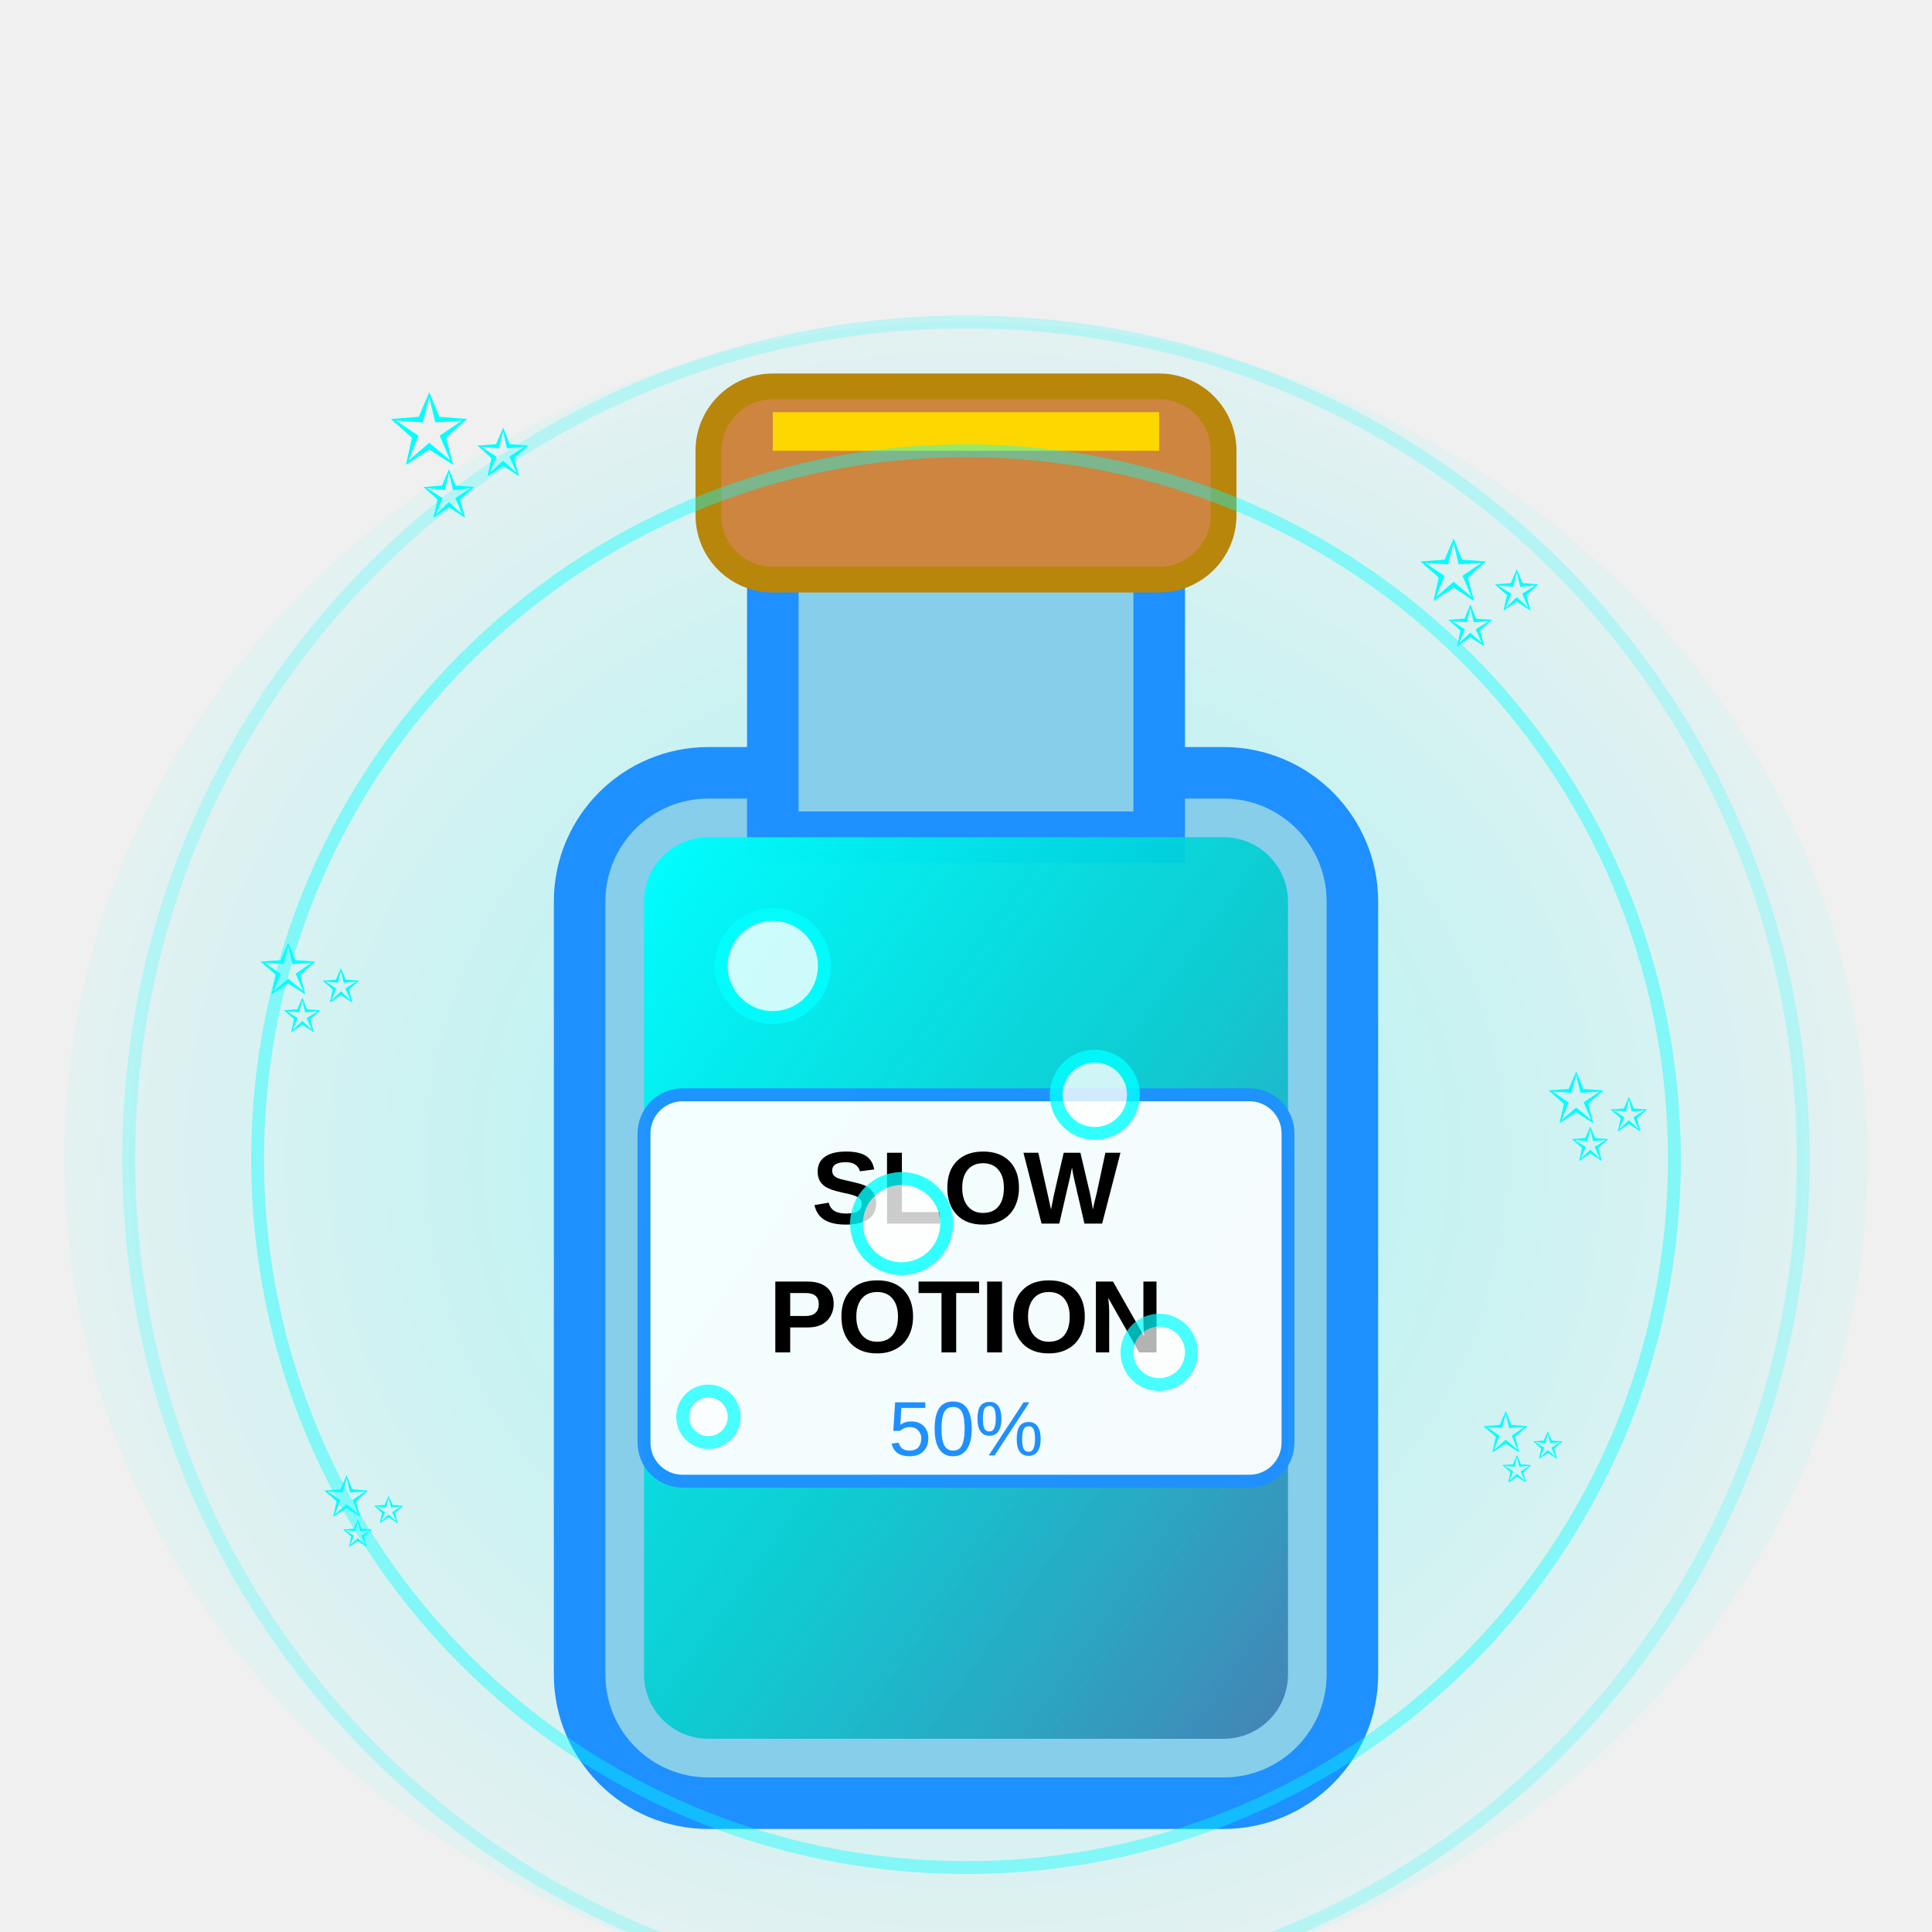
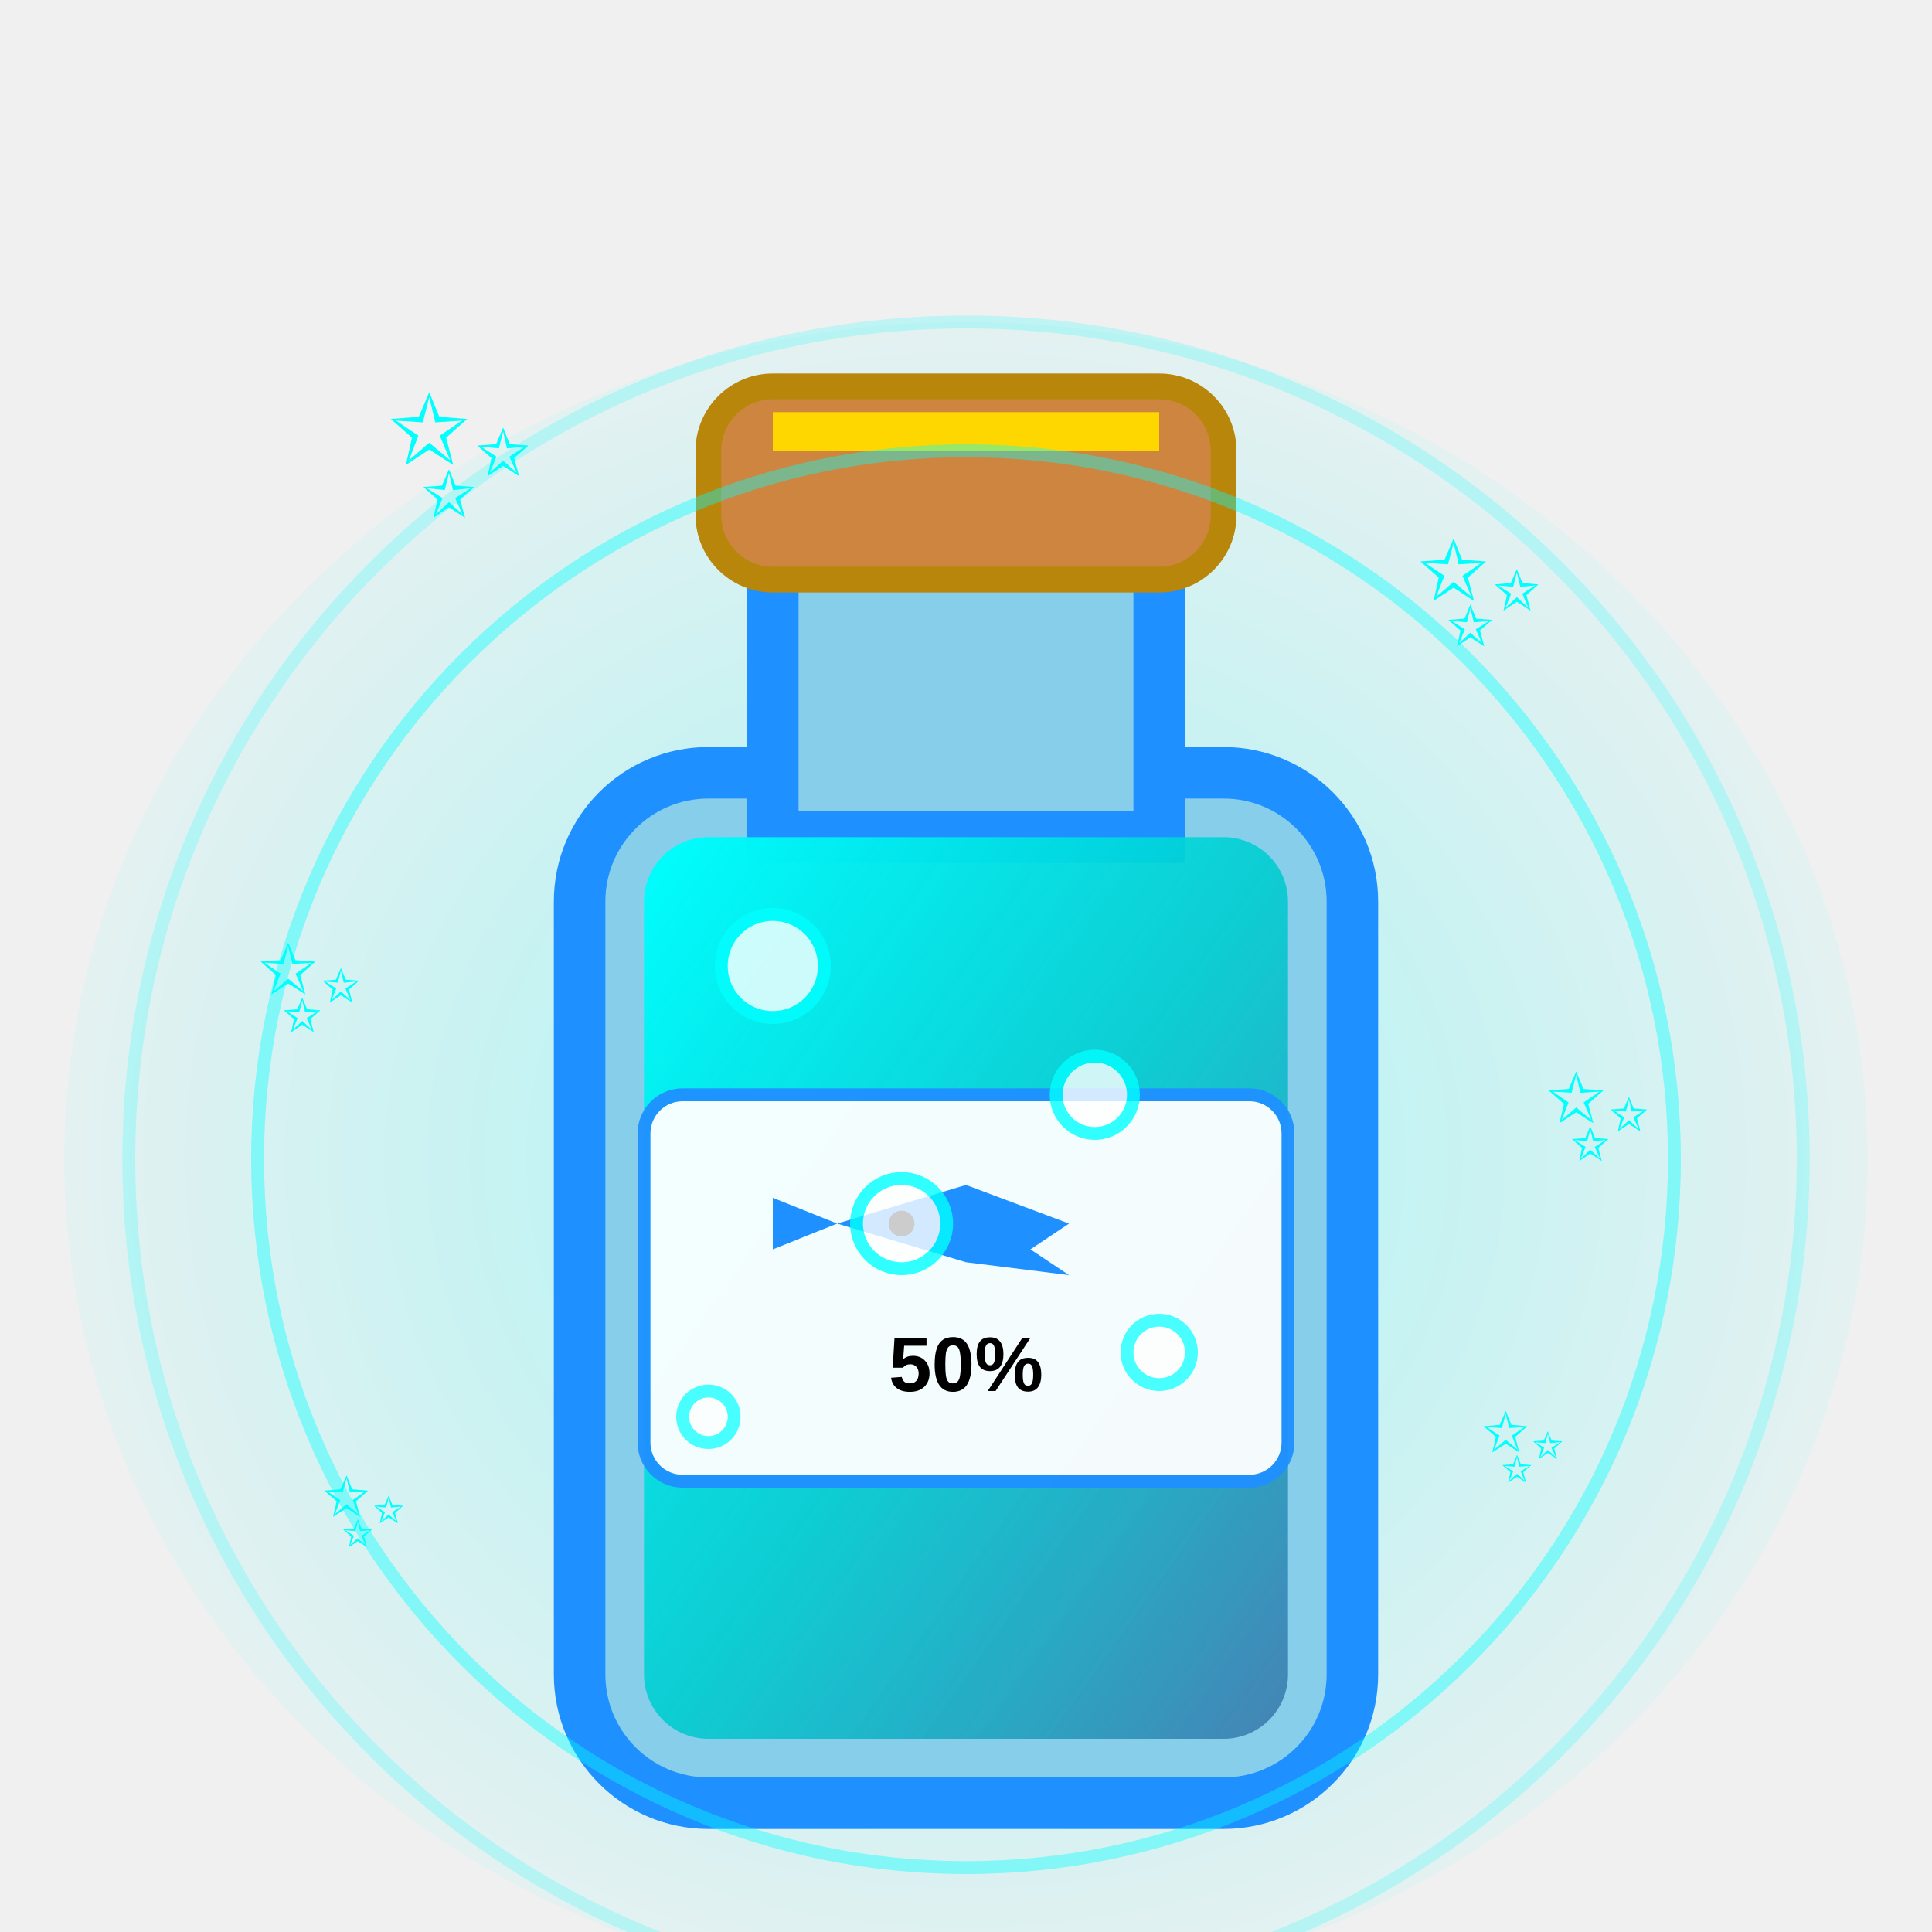
<svg xmlns="http://www.w3.org/2000/svg" width="150" height="150" viewBox="0 0 150 150">
  <defs>
    <radialGradient id="bottleGlow" cx="50%" cy="50%" r="60%">
      <stop offset="0%" style="stop-color:#00FFFF;stop-opacity:0.3" />
      <stop offset="100%" style="stop-color:#00FFFF;stop-opacity:0" />
    </radialGradient>
    <linearGradient id="liquidGradient" x1="0%" y1="0%" x2="100%" y2="100%">
      <stop offset="0%" style="stop-color:#00FFFF;stop-opacity:1" />
      <stop offset="50%" style="stop-color:#00CED1;stop-opacity:0.9" />
      <stop offset="100%" style="stop-color:#4682B4;stop-opacity:1" />
    </linearGradient>
  </defs>
  <ellipse cx="75" cy="90" rx="70" ry="65" fill="url(#bottleGlow)" />
  <rect x="45" y="60" width="60" height="80" rx="10" ry="10" fill="#87CEEB" stroke="#1E90FF" stroke-width="4" />
  <rect x="60" y="40" width="30" height="25" fill="#87CEEB" stroke="#1E90FF" stroke-width="4" />
  <rect x="55" y="30" width="40" height="15" rx="5" ry="5" fill="#CD853F" stroke="#B8860B" stroke-width="2" />
  <rect x="60" y="32" width="30" height="3" fill="#FFD700" />
  <rect x="50" y="65" width="50" height="70" rx="5" ry="5" fill="url(#liquidGradient)" />
  <rect x="50" y="85" width="50" height="30" fill="#FFFFFF" stroke="#1E90FF" stroke-width="1" opacity="0.95" rx="3" ry="3" />
-   <text x="75" y="95" text-anchor="middle" font-family="Arial" font-size="8" font-weight="bold" fill="#000">SLOW</text>
-   <text x="75" y="105" text-anchor="middle" font-family="Arial" font-size="8" font-weight="bold" fill="#000">POTION</text>
-   <text x="75" y="113" text-anchor="middle" font-family="Arial" font-size="6" fill="#1E90FF">50%</text>
+   <path d="M65 95 L75 92 L83 95 L80 97 L83 99 L75 98 L65 95 Z" fill="#1E90FF" />
+   <circle cx="70" cy="95" r="1" fill="black" />
+   <path d="M60 97 L65 95 L60 93" fill="#1E90FF" />
+   <text x="75" y="108" text-anchor="middle" font-family="Arial" font-size="6" fill="#000" font-weight="bold">50%</text>
  <circle cx="60" cy="75" r="4" fill="#FFFFFF" opacity="0.8" stroke="#00FFFF" stroke-width="1" />
  <circle cx="85" cy="85" r="3" fill="#FFFFFF" opacity="0.8" stroke="#00FFFF" stroke-width="1" />
  <circle cx="70" cy="95" r="3.5" fill="#FFFFFF" opacity="0.8" stroke="#00FFFF" stroke-width="1" />
  <circle cx="55" cy="110" r="2" fill="#FFFFFF" opacity="0.7" stroke="#00FFFF" stroke-width="1" />
  <circle cx="90" cy="105" r="2.5" fill="#FFFFFF" opacity="0.7" stroke="#00FFFF" stroke-width="1" />
  <text x="30" y="40" font-family="Arial" font-size="14" fill="#00FFFF">✨</text>
  <text x="110" y="50" font-family="Arial" font-size="12" fill="#00FFFF">✨</text>
  <text x="20" y="80" font-family="Arial" font-size="10" fill="#00FFFF">✨</text>
  <text x="120" y="90" font-family="Arial" font-size="10" fill="#00FFFF">✨</text>
  <text x="25" y="120" font-family="Arial" font-size="8" fill="#00FFFF">✨</text>
  <text x="115" y="115" font-family="Arial" font-size="8" fill="#00FFFF">✨</text>
  <circle cx="75" cy="90" r="55" fill="none" stroke="#00FFFF" stroke-width="1" opacity="0.4" />
  <circle cx="75" cy="90" r="65" fill="none" stroke="#00FFFF" stroke-width="1" opacity="0.2" />
</svg>
